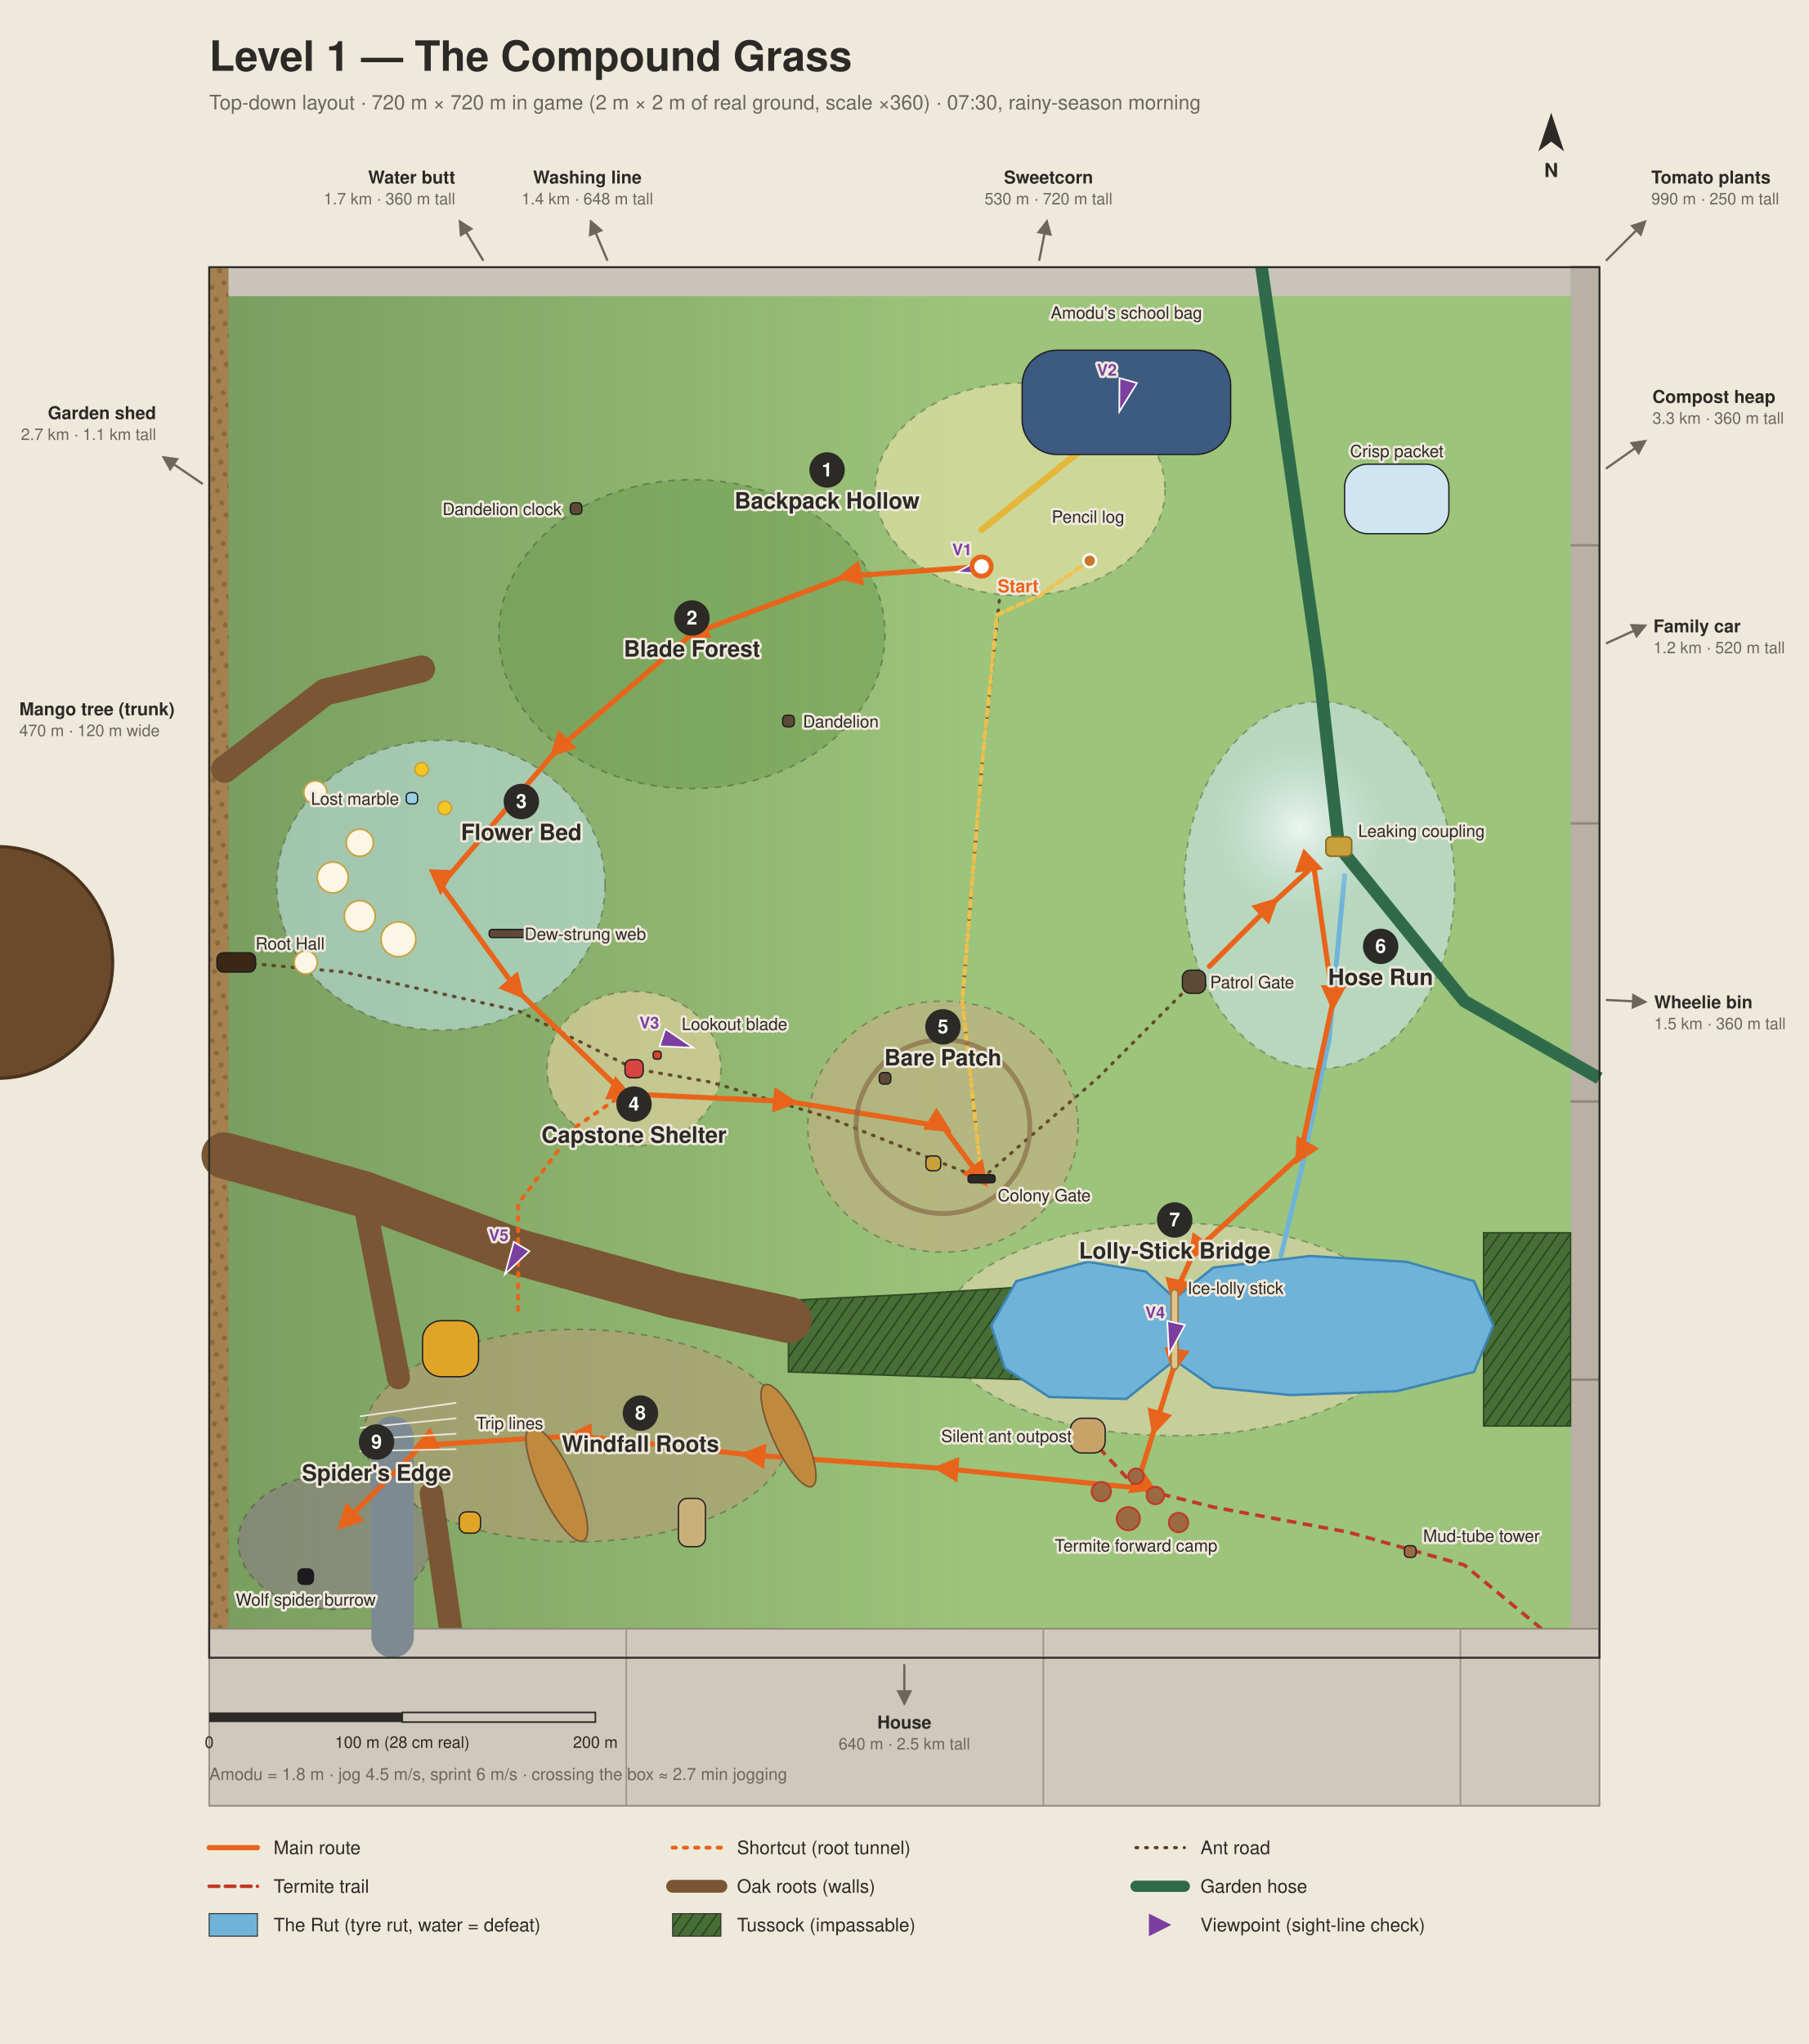
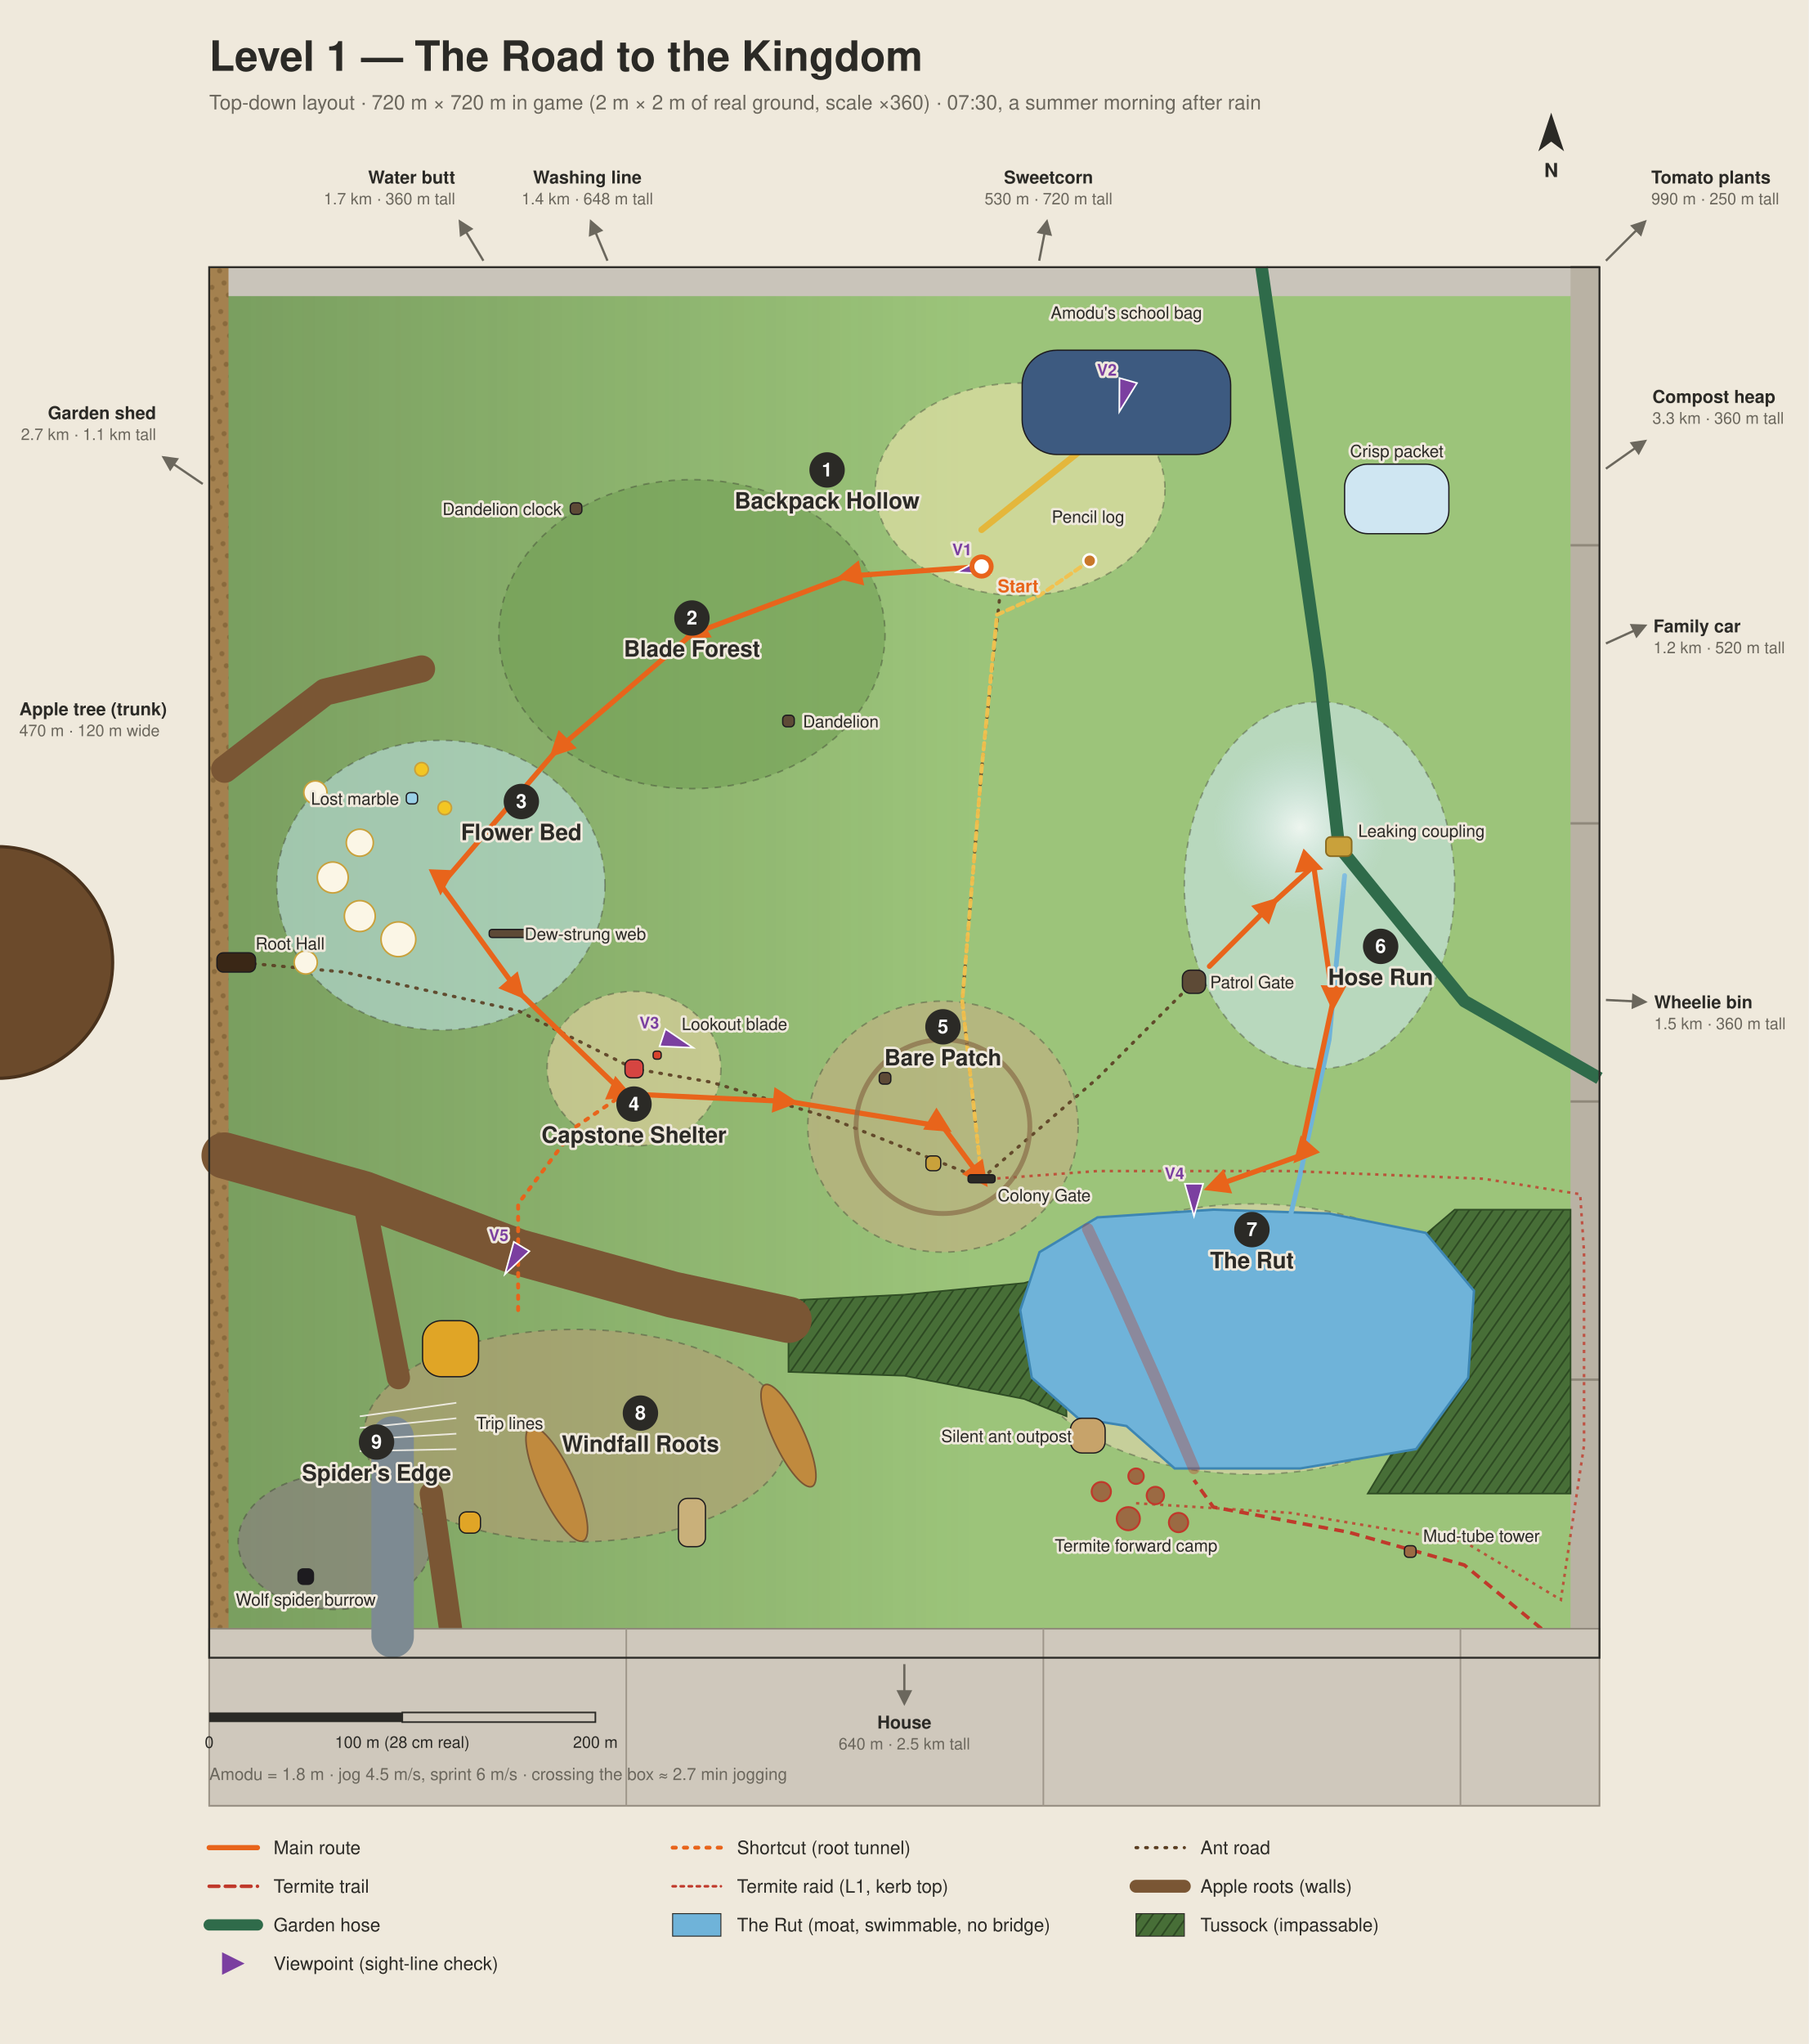
<svg xmlns="http://www.w3.org/2000/svg" viewBox="0 0 1124 1270" width="1124" height="1270" font-family="-apple-system, Helvetica, Arial, sans-serif">
  <defs>
    <marker id="arrow" viewBox="0 0 10 10" refX="6" refY="5" markerWidth="5" markerHeight="5" orient="auto-start-reverse">
      <path d="M0,0 L10,5 L0,10 z" fill="#e8641b" />
    </marker>
    <marker id="sky" viewBox="0 0 10 10" refX="8" refY="5" markerWidth="7" markerHeight="7" orient="auto">
      <path d="M0,0 L10,5 L0,10 z" fill="#6b675d" />
    </marker>
    <pattern id="tuss" width="6" height="6" patternUnits="userSpaceOnUse" patternTransform="rotate(35)">
      <rect width="6" height="6" fill="#476e37" />
      <line x1="0" y1="0" x2="0" y2="6" stroke="#2f4d24" stroke-width="2.2" />
    </pattern>
    <pattern id="litter" width="8" height="8" patternUnits="userSpaceOnUse" patternTransform="rotate(-20)">
      <rect width="8" height="8" fill="#a4814f" />
      <circle cx="3" cy="3" r="1.6" fill="#8a6a3d" />
    </pattern>
    <radialGradient id="mist">
      <stop offset="0" stop-color="#ffffff" stop-opacity="0.75" />
      <stop offset="1" stop-color="#cfe8f3" stop-opacity="0" />
    </radialGradient>
    <linearGradient id="canopy" x1="0" x2="1">
      <stop offset="0" stop-color="#1f3b1a" stop-opacity="0.28" />
      <stop offset="1" stop-color="#1f3b1a" stop-opacity="0" />
    </linearGradient>
  </defs>
  <rect width="1124" height="1270" fill="#efe9dc" />
-   <text x="130.0" y="44.0" text-anchor="start" fill="#2b2a26" style="font-size:26px;font-weight:700;">Level 1 — The Compound Grass</text>
-   <text x="130.0" y="68.0" text-anchor="start" fill="#6b675d" style="font-size:12.5px;font-weight:400;">Top-down layout · 720 m × 720 m in game (2 m × 2 m of real ground, scale ×360) · 07:30, rainy-season morning</text>
+   <text x="130.0" y="44.0" text-anchor="start" fill="#2b2a26" style="font-size:26px;font-weight:700;">Level 1 — The Road to the Kingdom</text>
+   <text x="130.0" y="68.0" text-anchor="start" fill="#6b675d" style="font-size:12.5px;font-weight:400;">Top-down layout · 720 m × 720 m in game (2 m × 2 m of real ground, scale ×360) · 07:30, a summer morning after rain</text>
  <g transform="translate(0,36)">
    <rect x="130.0" y="130.0" width="864.0" height="864.0" fill="#9cc47a" />
    <rect x="130.0" y="130.0" width="475.2" height="864.0" fill="url(#canopy)" />
    <rect x="130.0" y="130.0" width="864.0" height="18.0" fill="#c9c4ba" />
    <rect x="976.0" y="130.0" width="18.0" height="864.0" fill="#b9b2a4" />
    <line x1="976.0" y1="130.0" x2="994.0" y2="130.0" stroke="#8f887a" stroke-width="1.5" />
    <line x1="976.0" y1="302.8" x2="994.0" y2="302.8" stroke="#8f887a" stroke-width="1.5" />
    <line x1="976.0" y1="475.6" x2="994.0" y2="475.6" stroke="#8f887a" stroke-width="1.5" />
    <line x1="976.0" y1="648.4" x2="994.0" y2="648.4" stroke="#8f887a" stroke-width="1.5" />
    <line x1="976.0" y1="821.2" x2="994.0" y2="821.2" stroke="#8f887a" stroke-width="1.5" />
    <rect x="130.0" y="976.0" width="864.0" height="18.0" fill="#b0674a" />
    <rect x="130.0" y="130.0" width="12.0" height="864.0" fill="url(#litter)" />
    <circle cx="-2.0" cy="562.0" r="72.0" fill="#6b4a2b" stroke="#4a321c" stroke-width="2" />
    <ellipse cx="634.0" cy="268.0" rx="90.0" ry="66.0" fill="#f3e7b0" fill-opacity="0.55" stroke="#2b2a26" stroke-opacity="0.35" stroke-dasharray="4 4" />
    <ellipse cx="430.0" cy="358.0" rx="120.0" ry="96.0" fill="#6f9d52" fill-opacity="0.55" stroke="#2b2a26" stroke-opacity="0.35" stroke-dasharray="4 4" />
    <ellipse cx="274.0" cy="514.0" rx="102.0" ry="90.0" fill="#bfe3ea" fill-opacity="0.55" stroke="#2b2a26" stroke-opacity="0.35" stroke-dasharray="4 4" />
    <ellipse cx="394.0" cy="628.0" rx="54.0" ry="48.0" fill="#f0d6a8" fill-opacity="0.55" stroke="#2b2a26" stroke-opacity="0.35" stroke-dasharray="4 4" />
    <ellipse cx="586.0" cy="664.0" rx="84.0" ry="78.0" fill="#c9ad83" fill-opacity="0.55" stroke="#2b2a26" stroke-opacity="0.35" stroke-dasharray="4 4" />
    <ellipse cx="820.0" cy="514.0" rx="84.0" ry="114.0" fill="#cfe8f3" fill-opacity="0.55" stroke="#2b2a26" stroke-opacity="0.35" stroke-dasharray="4 4" />
-     <ellipse cx="730.0" cy="790.0" rx="144.0" ry="66.0" fill="#e9d9b4" fill-opacity="0.55" stroke="#2b2a26" stroke-opacity="0.35" stroke-dasharray="4 4" />
+     <ellipse cx="778.0" cy="796.0" rx="144.0" ry="84.0" fill="#e9d9b4" fill-opacity="0.55" stroke="#2b2a26" stroke-opacity="0.35" stroke-dasharray="4 4" />
    <ellipse cx="358.0" cy="856.0" rx="132.0" ry="66.0" fill="#b89a74" fill-opacity="0.55" stroke="#2b2a26" stroke-opacity="0.35" stroke-dasharray="4 4" />
    <ellipse cx="208.0" cy="922.0" rx="60.0" ry="42.0" fill="#8c7a86" fill-opacity="0.55" stroke="#2b2a26" stroke-opacity="0.35" stroke-dasharray="4 4" />
-     <polygon points="490.0,772.0 562.0,768.4 636.4,763.6 636.4,821.2 562.0,818.8 490.0,816.4" fill="url(#tuss)" stroke="#2f4d24" stroke-width="1" />
-     <polygon points="922.0,730.0 976.0,730.0 976.0,850.0 922.0,850.0" fill="url(#tuss)" stroke="#2f4d24" stroke-width="1" />
-     <polygon points="616.0,787.6 631.6,760.0 676.0,748.0 712.0,754.0 730.0,770.8 754.0,751.6 814.0,744.4 874.0,748.0 916.0,760.0 928.0,787.6 916.0,816.4 868.0,828.4 802.0,830.8 754.0,826.0 730.0,809.2 700.0,833.2 652.0,832.0 624.4,814.0" fill="#6fb3d9" stroke="#3d86b3" stroke-width="1.5" />
+     <polygon points="490.0,772.0 562.0,768.4 636.4,761.2 660.4,754.0 662.8,844.0 636.4,833.2 562.0,818.8 490.0,816.4" fill="url(#tuss)" stroke="#2f4d24" stroke-width="1" />
+     <polygon points="880.0,736.0 904.0,715.6 976.0,715.6 976.0,892.0 850.0,892.0 868.0,862.0 904.0,816.4 907.6,768.4" fill="url(#tuss)" stroke="#2f4d24" stroke-width="1" />
+     <polygon points="646.0,742.0 682.0,720.4 754.0,715.6 826.0,718.0 886.0,730.0 916.0,766.0 912.4,820.0 880.0,864.4 808.0,876.4 730.0,876.4 700.0,850.0 670.0,845.2 641.2,820.0 634.0,778.0" fill="#6fb3d9" stroke="#3d86b3" stroke-width="1.5" />
    <polyline points="835.6,508.0 826.0,610.0 808.0,694.0 796.0,744.4" fill="none" stroke="#6fb3d9" stroke-width="3" stroke-linecap="round" />
    <polyline points="139.6,682.0 226.0,706.0 322.0,742.0 418.0,768.4 490.0,784.0" fill="none" stroke="#7a5634" stroke-width="28.8" stroke-linecap="round" stroke-linejoin="round" />
    <polyline points="226.0,708.4 247.6,820.0" fill="none" stroke="#7a5634" stroke-width="14.4" stroke-linecap="round" stroke-linejoin="round" />
    <polyline points="268.0,892.0 280.0,976.0" fill="none" stroke="#7a5634" stroke-width="14.4" stroke-linecap="round" stroke-linejoin="round" />
    <polyline points="139.6,442.0 202.0,394.0 262.0,379.6" fill="none" stroke="#7a5634" stroke-width="16.8" stroke-linecap="round" stroke-linejoin="round" />
    <circle cx="808.0" cy="478.0" r="54.0" fill="url(#mist)" />
    <polyline points="784.0,130.0 820.0,382.0 832.0,490.0 910.0,586.0 994.0,634.0" fill="none" stroke="#2f6b4a" stroke-width="7.8" stroke-linecap="butt" stroke-linejoin="round" />
    <rect x="824.0" y="484.0" width="16" height="12" rx="3" fill="#c9a13b" stroke="#8a6b1f" />
    <polyline points="676.0,240.4 610.0,293.2" fill="none" stroke="#e4b73b" stroke-width="4" stroke-linecap="round" />
    <polyline points="610.0,696.4 514.0,658.0 442.0,636.4 394.0,628.0 322.0,592.0 214.0,568.0 149.2,562.0" fill="none" stroke="#5a3e22" stroke-width="2" stroke-dasharray="1 5" stroke-linecap="round" opacity="0.9" />
    <polyline points="610.0,696.4 598.0,586.0 610.0,442.0 622.0,328.0" fill="none" stroke="#5a3e22" stroke-width="2" stroke-dasharray="1 5" stroke-linecap="round" opacity="0.9" />
    <polyline points="610.0,696.4 682.0,634.0 742.0,574.0" fill="none" stroke="#5a3e22" stroke-width="2" stroke-dasharray="1 5" stroke-linecap="round" opacity="0.9" />
-     <polyline points="958.0,976.0 910.0,936.4 838.0,916.0 754.0,900.4 706.0,888.4 676.0,856.0" fill="none" stroke="#c0392b" stroke-width="2.2" stroke-dasharray="6 4" />
+     <polyline points="958.0,976.0 910.0,936.4 838.0,916.0 754.0,900.4 742.0,883.6" fill="none" stroke="#c0392b" stroke-width="2.2" stroke-dasharray="6 4" />
+     <polyline points="706.0,898.0 802.0,904.0 910.0,922.0 970.0,958.0 984.4,862.0 984.4,742.0 982.0,706.0 922.0,696.4 802.0,691.6 682.0,691.6 617.2,696.4" fill="none" stroke="#c0392b" stroke-width="1.6" stroke-dasharray="2 3" opacity="0.8" />
+     <polyline points="742.0,876.4 718.0,820.0 694.0,766.0 676.0,727.6" fill="none" stroke="#c0392b" stroke-width="7.2" stroke-linecap="round" opacity="0.35" />
    <circle cx="223.6" cy="487.6" r="8.4" fill="#fbf6e6" stroke="#c9a13b" stroke-width="1" />
    <circle cx="206.8" cy="509.2" r="9.6" fill="#fbf6e6" stroke="#c9a13b" stroke-width="1" />
    <circle cx="223.6" cy="533.2" r="9.6" fill="#fbf6e6" stroke="#c9a13b" stroke-width="1" />
    <circle cx="247.6" cy="547.6" r="10.8" fill="#fbf6e6" stroke="#c9a13b" stroke-width="1" />
    <circle cx="196.0" cy="456.4" r="7.2" fill="#fbf6e6" stroke="#c9a13b" stroke-width="1" />
    <circle cx="190.0" cy="562.0" r="7.2" fill="#fbf6e6" stroke="#c9a13b" stroke-width="1" />
    <circle cx="276.4" cy="466.0" r="4.2" fill="#f3c623" stroke="#c9a13b" stroke-width="1" />
    <circle cx="262.0" cy="442.0" r="4.2" fill="#f3c623" stroke="#c9a13b" stroke-width="1" />
    <rect x="130.0" y="976.0" width="864.0" height="110" fill="#cfc8bc" stroke="#8f877a" stroke-width="1" />
    <line x1="130.0" y1="976.0" x2="130.0" y2="1086.0" stroke="#9e968a" stroke-width="1" />
    <line x1="389.2" y1="976.0" x2="389.2" y2="1086.0" stroke="#9e968a" stroke-width="1" />
    <line x1="648.4" y1="976.0" x2="648.4" y2="1086.0" stroke="#9e968a" stroke-width="1" />
    <line x1="907.6" y1="976.0" x2="907.6" y2="1086.0" stroke="#9e968a" stroke-width="1" />
    <line x1="244.0" y1="857.2" x2="244.0" y2="980.8" stroke="#7d8a92" stroke-width="26.4" stroke-linecap="round" />
    <polyline points="677.2,312.4 646.0,334.0 619.6,346.0 610.0,442.0 598.0,586.0 610.0,696.4" fill="none" stroke="#f2c14e" stroke-width="2.4" stroke-dasharray="4 3" stroke-linecap="round" opacity="0.95" />
    <circle cx="677.2" cy="312.4" r="4.0" fill="#c9782a" stroke="#fff" stroke-width="1.5" />
    <polyline points="610.0,316.0 526.0,322.0 430.0,358.0 346.0,430.0 274.0,514.0 322.0,580.0 388.0,643.6 490.0,648.4 586.0,664.0 610.0,696.4" fill="none" stroke="#e8641b" stroke-width="3.2" stroke-linejoin="round" stroke-linecap="round" marker-end="url(#arrow)" marker-mid="url(#arrow)" />
-     <polyline points="751.6,564.4 790.0,526.0 816.4,502.0 828.4,586.0 808.0,682.0 742.0,742.0 730.0,768.4 730.0,811.6 718.0,850.0 706.0,888.4 586.0,876.4 466.0,868.0 358.0,856.0 262.0,862.0 214.0,910.0" fill="none" stroke="#e8641b" stroke-width="3.2" stroke-linejoin="round" stroke-linecap="round" marker-end="url(#arrow)" marker-mid="url(#arrow)" />
+     <polyline points="751.6,564.4 790.0,526.0 816.4,502.0 828.4,586.0 808.0,682.0 754.0,701.2" fill="none" stroke="#e8641b" stroke-width="3.2" stroke-linejoin="round" stroke-linecap="round" marker-end="url(#arrow)" marker-mid="url(#arrow)" />
    <polyline points="322.0,778.0 322.0,712.0 358.0,664.0 384.4,646.0" fill="none" stroke="#e8641b" stroke-width="2.4" stroke-dasharray="2 5" stroke-linecap="round" />
-     <rect x="727.8" y="765.4" width="4.3" height="49.2" rx="2" fill="#e2c58b" stroke="#9c7b43" />
    <circle cx="586.0" cy="664.0" r="54.0" fill="none" stroke="#8a6d49" stroke-width="3" stroke-opacity="0.7" />
    <line x1="223.6" y1="844.0" x2="283.6" y2="835.6" stroke="#f4f1ea" stroke-width="1" opacity="0.9" />
    <line x1="223.6" y1="851.2" x2="283.6" y2="845.2" stroke="#f4f1ea" stroke-width="1" opacity="0.9" />
    <line x1="223.6" y1="858.4" x2="283.6" y2="854.8" stroke="#f4f1ea" stroke-width="1" opacity="0.9" />
    <line x1="223.6" y1="865.6" x2="283.6" y2="864.4" stroke="#f4f1ea" stroke-width="1" opacity="0.9" />
    <circle cx="684.4" cy="890.8" r="6.0" fill="#9b6a43" stroke="#c0392b" stroke-width="1.2" />
    <circle cx="701.2" cy="907.6" r="7.2" fill="#9b6a43" stroke="#c0392b" stroke-width="1.2" />
    <circle cx="718.0" cy="893.2" r="5.4" fill="#9b6a43" stroke="#c0392b" stroke-width="1.2" />
    <circle cx="732.4" cy="910.0" r="6.0" fill="#9b6a43" stroke="#c0392b" stroke-width="1.2" />
    <circle cx="706.0" cy="881.2" r="4.8" fill="#9b6a43" stroke="#c0392b" stroke-width="1.2" />
    <rect x="635.2" y="181.6" width="129.6" height="64.8" rx="21.6" fill="#3d5a80" stroke="#1d1b1f" stroke-width="0.8" />
    <rect x="486.4" y="408.4" width="7.2" height="7.2" rx="2.4" fill="#5d4a36" stroke="#1d1b1f" stroke-width="0.8" />
    <rect x="354.4" y="276.4" width="7.2" height="7.2" rx="2.4" fill="#5d4a36" stroke="#1d1b1f" stroke-width="0.8" />
    <rect x="835.6" y="252.4" width="64.8" height="43.2" rx="14.4" fill="#cfe6f2" stroke="#1d1b1f" stroke-width="0.8" />
    <rect x="252.5" y="456.5" width="7.0" height="7.0" rx="2.3" fill="#9ad0e6" stroke="#1d1b1f" stroke-width="0.8" />
    <rect x="304.0" y="541.5" width="24.0" height="5.0" rx="1.7" fill="#5d4a36" stroke="#1d1b1f" stroke-width="0.8" />
    <rect x="134.8" y="556.0" width="24.0" height="12.0" rx="4.0" fill="#3a2716" stroke="#1d1b1f" stroke-width="0.8" />
    <rect x="388.4" y="622.4" width="11.3" height="11.3" rx="3.8" fill="#d64541" stroke="#1d1b1f" stroke-width="0.8" />
    <rect x="413.1" y="607.5" width="5.0" height="5.0" rx="1.7" fill="#5d4a36" stroke="#1d1b1f" stroke-width="0.8" />
    <rect x="405.9" y="617.1" width="5.0" height="5.0" rx="1.7" fill="#d8432c" stroke="#1d1b1f" stroke-width="0.8" />
    <rect x="601.6" y="693.9" width="16.8" height="5.0" rx="1.7" fill="#2b2a26" stroke="#1d1b1f" stroke-width="0.8" />
    <rect x="575.4" y="682.2" width="9.2" height="9.2" rx="3.1" fill="#c9a13b" stroke="#1d1b1f" stroke-width="0.8" />
    <rect x="546.4" y="630.4" width="7.2" height="7.2" rx="2.4" fill="#5d4a36" stroke="#1d1b1f" stroke-width="0.8" />
    <rect x="734.8" y="566.8" width="14.4" height="14.4" rx="4.8" fill="#5d4a36" stroke="#1d1b1f" stroke-width="0.8" />
    <rect x="665.2" y="845.2" width="21.6" height="21.6" rx="7.2" fill="#c7a36a" stroke="#1d1b1f" stroke-width="0.8" />
    <rect x="872.8" y="924.4" width="7.2" height="7.2" rx="2.4" fill="#9b6a43" stroke="#1d1b1f" stroke-width="0.8" />
    <rect x="262.6" y="784.6" width="34.8" height="34.8" rx="11.6" fill="#e0a526" stroke="#1d1b1f" stroke-width="0.8" />
    <rect x="421.6" y="895.0" width="16.8" height="30.0" rx="5.6" fill="#c9b07a" stroke="#1d1b1f" stroke-width="0.8" />
    <rect x="285.4" y="903.4" width="13.2" height="13.2" rx="4.4" fill="#e0a526" stroke="#1d1b1f" stroke-width="0.8" />
    <ellipse cx="346.0" cy="886.0" rx="10.8" ry="39.0" fill="#c08a3e" stroke="#7a5634" transform="rotate(-25 346.0 886.0)" />
    <ellipse cx="490.0" cy="856.0" rx="9.6" ry="34.8" fill="#c08a3e" stroke="#7a5634" transform="rotate(-25 490.0 856.0)" />
    <rect x="185.2" y="938.8" width="9.6" height="9.6" rx="3.2" fill="#1d1b1f" stroke="#1d1b1f" stroke-width="0.8" />
    <text x="700.0" y="162.0" text-anchor="middle" fill="#2b2a26" style="font-size:10.5px;font-weight:500;" stroke="#efe9dc" stroke-width="3" paint-order="stroke" stroke-linejoin="round">Amodu's school bag</text>
    <text x="653.6" y="288.8" text-anchor="start" fill="#2b2a26" style="font-size:10.5px;font-weight:500;" stroke="#efe9dc" stroke-width="3" paint-order="stroke" stroke-linejoin="round">Pencil log</text>
    <text x="499.0" y="416.0" text-anchor="start" fill="#2b2a26" style="font-size:10.5px;font-weight:500;" stroke="#efe9dc" stroke-width="3" paint-order="stroke" stroke-linejoin="round">Dandelion</text>
    <text x="349.0" y="284.0" text-anchor="end" fill="#2b2a26" style="font-size:10.5px;font-weight:500;" stroke="#efe9dc" stroke-width="3" paint-order="stroke" stroke-linejoin="round">Dandelion clock</text>
    <text x="868.0" y="248.0" text-anchor="middle" fill="#2b2a26" style="font-size:10.5px;font-weight:500;" stroke="#efe9dc" stroke-width="3" paint-order="stroke" stroke-linejoin="round">Crisp packet</text>
    <text x="248.0" y="464.0" text-anchor="end" fill="#2b2a26" style="font-size:10.5px;font-weight:500;" stroke="#efe9dc" stroke-width="3" paint-order="stroke" stroke-linejoin="round">Lost marble</text>
    <text x="326.0" y="548.0" text-anchor="start" fill="#2b2a26" style="font-size:10.5px;font-weight:500;" stroke="#efe9dc" stroke-width="3" paint-order="stroke" stroke-linejoin="round">Dew-strung web</text>
    <text x="158.8" y="554.0" text-anchor="start" fill="#2b2a26" style="font-size:10.5px;font-weight:500;" stroke="#efe9dc" stroke-width="3" paint-order="stroke" stroke-linejoin="round">Root Hall</text>
    <text x="423.6" y="604.0" text-anchor="start" fill="#2b2a26" style="font-size:10.5px;font-weight:500;" stroke="#efe9dc" stroke-width="3" paint-order="stroke" stroke-linejoin="round">Lookout blade</text>
    <text x="620.0" y="710.4" text-anchor="start" fill="#2b2a26" style="font-size:10.5px;font-weight:500;" stroke="#efe9dc" stroke-width="3" paint-order="stroke" stroke-linejoin="round">Colony Gate</text>
    <text x="752.0" y="578.0" text-anchor="start" fill="#2b2a26" style="font-size:10.5px;font-weight:500;" stroke="#efe9dc" stroke-width="3" paint-order="stroke" stroke-linejoin="round">Patrol Gate</text>
    <text x="844.0" y="484.0" text-anchor="start" fill="#2b2a26" style="font-size:10.5px;font-weight:500;" stroke="#efe9dc" stroke-width="3" paint-order="stroke" stroke-linejoin="round">Leaking coupling</text>
-     <text x="738.0" y="768.0" text-anchor="start" fill="#2b2a26" style="font-size:10.5px;font-weight:500;" stroke="#efe9dc" stroke-width="3" paint-order="stroke" stroke-linejoin="round">Ice-lolly stick</text>
    <text x="666.0" y="860.0" text-anchor="end" fill="#2b2a26" style="font-size:10.5px;font-weight:500;" stroke="#efe9dc" stroke-width="3" paint-order="stroke" stroke-linejoin="round">Silent ant outpost</text>
    <text x="706.0" y="928.0" text-anchor="middle" fill="#2b2a26" style="font-size:10.5px;font-weight:500;" stroke="#efe9dc" stroke-width="3" paint-order="stroke" stroke-linejoin="round">Termite forward camp</text>
    <text x="884.4" y="922.0" text-anchor="start" fill="#2b2a26" style="font-size:10.5px;font-weight:500;" stroke="#efe9dc" stroke-width="3" paint-order="stroke" stroke-linejoin="round">Mud-tube tower</text>
    <text x="190.0" y="961.6" text-anchor="middle" fill="#2b2a26" style="font-size:10.5px;font-weight:500;" stroke="#efe9dc" stroke-width="3" paint-order="stroke" stroke-linejoin="round">Wolf spider burrow</text>
    <text x="296.0" y="852.0" text-anchor="start" fill="#2b2a26" style="font-size:10.5px;font-weight:500;" stroke="#efe9dc" stroke-width="3" paint-order="stroke" stroke-linejoin="round">Trip lines</text>
    <circle cx="514.0" cy="256.0" r="11" fill="#2b2a26" />
    <text x="514.0" y="260.0" text-anchor="middle" fill="#fff" style="font-size:12px;font-weight:700;">1</text>
    <text x="514.0" y="280.0" text-anchor="middle" fill="#2b2a26" style="font-size:14px;font-weight:700;" stroke="#efe9dc" stroke-width="3" paint-order="stroke" stroke-linejoin="round">Backpack Hollow</text>
    <circle cx="430.0" cy="348.0" r="11" fill="#2b2a26" />
    <text x="430.0" y="352.0" text-anchor="middle" fill="#fff" style="font-size:12px;font-weight:700;">2</text>
    <text x="430.0" y="372.0" text-anchor="middle" fill="#2b2a26" style="font-size:14px;font-weight:700;" stroke="#efe9dc" stroke-width="3" paint-order="stroke" stroke-linejoin="round">Blade Forest</text>
    <circle cx="324.0" cy="462.0" r="11" fill="#2b2a26" />
    <text x="324.0" y="466.0" text-anchor="middle" fill="#fff" style="font-size:12px;font-weight:700;">3</text>
    <text x="324.0" y="486.0" text-anchor="middle" fill="#2b2a26" style="font-size:14px;font-weight:700;" stroke="#efe9dc" stroke-width="3" paint-order="stroke" stroke-linejoin="round">Flower Bed</text>
    <circle cx="394.0" cy="650.0" r="11" fill="#2b2a26" />
    <text x="394.0" y="654.0" text-anchor="middle" fill="#fff" style="font-size:12px;font-weight:700;">4</text>
    <text x="394.0" y="674.0" text-anchor="middle" fill="#2b2a26" style="font-size:14px;font-weight:700;" stroke="#efe9dc" stroke-width="3" paint-order="stroke" stroke-linejoin="round">Capstone Shelter</text>
    <circle cx="586.0" cy="602.0" r="11" fill="#2b2a26" />
    <text x="586.0" y="606.0" text-anchor="middle" fill="#fff" style="font-size:12px;font-weight:700;">5</text>
    <text x="586.0" y="626.0" text-anchor="middle" fill="#2b2a26" style="font-size:14px;font-weight:700;" stroke="#efe9dc" stroke-width="3" paint-order="stroke" stroke-linejoin="round">Bare Patch</text>
    <circle cx="858.0" cy="552.0" r="11" fill="#2b2a26" />
    <text x="858.0" y="556.0" text-anchor="middle" fill="#fff" style="font-size:12px;font-weight:700;">6</text>
    <text x="858.0" y="576.0" text-anchor="middle" fill="#2b2a26" style="font-size:14px;font-weight:700;" stroke="#efe9dc" stroke-width="3" paint-order="stroke" stroke-linejoin="round">Hose Run</text>
-     <circle cx="730.0" cy="722.0" r="11" fill="#2b2a26" />
-     <text x="730.0" y="726.0" text-anchor="middle" fill="#fff" style="font-size:12px;font-weight:700;">7</text>
-     <text x="730.0" y="746.0" text-anchor="middle" fill="#2b2a26" style="font-size:14px;font-weight:700;" stroke="#efe9dc" stroke-width="3" paint-order="stroke" stroke-linejoin="round">Lolly-Stick Bridge</text>
+     <circle cx="778.0" cy="728.0" r="11" fill="#2b2a26" />
+     <text x="778.0" y="732.0" text-anchor="middle" fill="#fff" style="font-size:12px;font-weight:700;">7</text>
+     <text x="778.0" y="752.0" text-anchor="middle" fill="#2b2a26" style="font-size:14px;font-weight:700;" stroke="#efe9dc" stroke-width="3" paint-order="stroke" stroke-linejoin="round">The Rut</text>
    <circle cx="398.0" cy="842.0" r="11" fill="#2b2a26" />
    <text x="398.0" y="846.0" text-anchor="middle" fill="#fff" style="font-size:12px;font-weight:700;">8</text>
    <text x="398.0" y="866.0" text-anchor="middle" fill="#2b2a26" style="font-size:14px;font-weight:700;" stroke="#efe9dc" stroke-width="3" paint-order="stroke" stroke-linejoin="round">Windfall Roots</text>
    <circle cx="234.0" cy="860.0" r="11" fill="#2b2a26" />
    <text x="234.0" y="864.0" text-anchor="middle" fill="#fff" style="font-size:12px;font-weight:700;">9</text>
    <text x="234.0" y="884.0" text-anchor="middle" fill="#2b2a26" style="font-size:14px;font-weight:700;" stroke="#efe9dc" stroke-width="3" paint-order="stroke" stroke-linejoin="round">Spider's Edge</text>
    <polygon points="594.4,319.6 612.7,309.6 615.3,320.6" fill="#7b3fa0" stroke="#fff" stroke-width="1" />
    <text x="604.0" y="309.0" text-anchor="end" fill="#7b3fa0" style="font-size:10px;font-weight:700;" stroke="#efe9dc" stroke-width="3" paint-order="stroke" stroke-linejoin="round">V1</text>
    <polygon points="695.6,219.8 695.7,198.9 706.6,202.0" fill="#7b3fa0" stroke="#fff" stroke-width="1" />
    <text x="694.0" y="197.4" text-anchor="end" fill="#7b3fa0" style="font-size:10px;font-weight:700;" stroke="#efe9dc" stroke-width="3" paint-order="stroke" stroke-linejoin="round">V2</text>
    <polygon points="430.8,615.0 409.9,614.1 413.5,603.3" fill="#7b3fa0" stroke="#fff" stroke-width="1" />
    <text x="409.6" y="603.0" text-anchor="end" fill="#7b3fa0" style="font-size:10px;font-weight:700;" stroke="#efe9dc" stroke-width="3" paint-order="stroke" stroke-linejoin="round">V3</text>
-     <polygon points="726.5,805.6 725.4,784.8 736.4,787.2" fill="#7b3fa0" stroke="#fff" stroke-width="1" />
-     <text x="724.0" y="783.0" text-anchor="end" fill="#7b3fa0" style="font-size:10px;font-weight:700;" stroke="#efe9dc" stroke-width="3" paint-order="stroke" stroke-linejoin="round">V4</text>
+     <polygon points="742.0,719.6 736.3,699.5 747.7,699.5" fill="#7b3fa0" stroke="#fff" stroke-width="1" />
+     <text x="736.0" y="696.6" text-anchor="end" fill="#7b3fa0" style="font-size:10px;font-weight:700;" stroke="#efe9dc" stroke-width="3" paint-order="stroke" stroke-linejoin="round">V4</text>
    <polygon points="313.8,755.7 319.3,735.6 329.0,741.4" fill="#7b3fa0" stroke="#fff" stroke-width="1" />
    <text x="316.0" y="735.0" text-anchor="end" fill="#7b3fa0" style="font-size:10px;font-weight:700;" stroke="#efe9dc" stroke-width="3" paint-order="stroke" stroke-linejoin="round">V5</text>
    <circle cx="610.0" cy="316.0" r="6" fill="#fff" stroke="#e8641b" stroke-width="3" />
    <text x="620.0" y="332.0" text-anchor="start" fill="#e8641b" style="font-size:11px;font-weight:700;" stroke="#efe9dc" stroke-width="3" paint-order="stroke" stroke-linejoin="round">Start</text>
-     <text x="12.0" y="408.4" text-anchor="start" fill="#2b2a26" style="font-size:11px;font-weight:700;">Mango tree (trunk)</text>
+     <text x="12.0" y="408.4" text-anchor="start" fill="#2b2a26" style="font-size:11px;font-weight:700;">Apple tree (trunk)</text>
    <text x="12.0" y="421.4" text-anchor="start" fill="#6b675d" style="font-size:10px;font-weight:400;">470 m · 120 m wide</text>
    <line x1="562.0" y1="998.0" x2="562.0" y2="1022.0" stroke="#6b675d" stroke-width="1.4" marker-end="url(#sky)" />
    <text x="562.0" y="1038.0" text-anchor="middle" fill="#2b2a26" style="font-size:11px;font-weight:700;">House</text>
    <text x="562.0" y="1051.0" text-anchor="middle" fill="#6b675d" style="font-size:10px;font-weight:400;">640 m · 2.5 km tall</text>
    <line x1="126.0" y1="264.7" x2="102.0" y2="248.4" stroke="#6b675d" stroke-width="1.4" marker-end="url(#sky)" />
    <text x="97.0" y="224.4" text-anchor="end" fill="#2b2a26" style="font-size:11px;font-weight:700;">Garden shed</text>
    <text x="97.0" y="237.4" text-anchor="end" fill="#6b675d" style="font-size:10px;font-weight:400;">2.7 km · 1.1 km tall</text>
    <line x1="300.4" y1="126.0" x2="286.0" y2="102.0" stroke="#6b675d" stroke-width="1.4" marker-end="url(#sky)" />
    <text x="282.9" y="78.0" text-anchor="end" fill="#2b2a26" style="font-size:11px;font-weight:700;">Water butt</text>
    <text x="282.9" y="91.0" text-anchor="end" fill="#6b675d" style="font-size:10px;font-weight:400;">1.7 km · 360 m tall</text>
    <line x1="377.5" y1="126.0" x2="367.4" y2="102.0" stroke="#6b675d" stroke-width="1.4" marker-end="url(#sky)" />
    <text x="365.0" y="78.0" text-anchor="middle" fill="#2b2a26" style="font-size:11px;font-weight:700;">Washing line</text>
    <text x="365.0" y="91.0" text-anchor="middle" fill="#6b675d" style="font-size:10px;font-weight:400;">1.4 km · 648 m tall</text>
    <line x1="998.0" y1="363.8" x2="1022.0" y2="352.9" stroke="#6b675d" stroke-width="1.4" marker-end="url(#sky)" />
    <text x="1027.5" y="356.9" text-anchor="start" fill="#2b2a26" style="font-size:11px;font-weight:700;">Family car</text>
    <text x="1027.5" y="369.9" text-anchor="start" fill="#6b675d" style="font-size:10px;font-weight:400;">1.2 km · 520 m tall</text>
    <line x1="998.0" y1="585.3" x2="1022.0" y2="586.5" stroke="#6b675d" stroke-width="1.4" marker-end="url(#sky)" />
    <text x="1028.0" y="590.5" text-anchor="start" fill="#2b2a26" style="font-size:11px;font-weight:700;">Wheelie bin</text>
    <text x="1028.0" y="603.5" text-anchor="start" fill="#6b675d" style="font-size:10px;font-weight:400;">1.5 km · 360 m tall</text>
    <line x1="645.8" y1="126.0" x2="650.5" y2="102.0" stroke="#6b675d" stroke-width="1.4" marker-end="url(#sky)" />
    <text x="651.6" y="78.0" text-anchor="middle" fill="#2b2a26" style="font-size:11px;font-weight:700;">Sweetcorn</text>
    <text x="651.6" y="91.0" text-anchor="middle" fill="#6b675d" style="font-size:10px;font-weight:400;">530 m · 720 m tall</text>
    <line x1="998.0" y1="126.0" x2="1022.0" y2="102.0" stroke="#6b675d" stroke-width="1.4" marker-end="url(#sky)" />
    <text x="1026.2" y="78.0" text-anchor="start" fill="#2b2a26" style="font-size:11px;font-weight:700;">Tomato plants</text>
    <text x="1026.2" y="91.0" text-anchor="start" fill="#6b675d" style="font-size:10px;font-weight:400;">990 m · 250 m tall</text>
    <line x1="998.0" y1="255.2" x2="1022.0" y2="238.3" stroke="#6b675d" stroke-width="1.4" marker-end="url(#sky)" />
    <text x="1026.9" y="214.3" text-anchor="start" fill="#2b2a26" style="font-size:11px;font-weight:700;">Compost heap</text>
    <text x="1026.9" y="227.3" text-anchor="start" fill="#6b675d" style="font-size:10px;font-weight:400;">3.3 km · 360 m tall</text>
    <rect x="130.0" y="130.0" width="864.0" height="864.0" fill="none" stroke="#2b2a26" stroke-width="1.2" />
    <polygon points="964.0,34 956.0,58 964.0,52 972.0,58" fill="#2b2a26" />
    <text x="964.0" y="74.0" text-anchor="middle" fill="#2b2a26" style="font-size:12px;font-weight:700;">N</text>
    <rect x="130.0" y="1028.0" width="120.0" height="6" fill="#2b2a26" />
    <rect x="250.0" y="1028.0" width="120.0" height="6" fill="none" stroke="#2b2a26" />
    <text x="130.0" y="1050.0" text-anchor="middle" fill="#2b2a26" style="font-size:10px;font-weight:400;">0</text>
    <text x="250.0" y="1050.0" text-anchor="middle" fill="#2b2a26" style="font-size:10px;font-weight:400;">100 m (28 cm real)</text>
    <text x="370.0" y="1050.0" text-anchor="middle" fill="#2b2a26" style="font-size:10px;font-weight:400;">200 m</text>
    <text x="130.0" y="1070.0" text-anchor="start" fill="#6b675d" style="font-size:10.5px;font-weight:400;">Amodu = 1.8 m · jog 4.5 m/s, sprint 6 m/s · crossing the box ≈ 2.7 min jogging</text>
    <line x1="130.0" y1="1112.0" x2="160.0" y2="1112.0" stroke="#e8641b" stroke-width="3.2" stroke-linecap="round" />
    <text x="170.0" y="1116.0" text-anchor="start" fill="#2b2a26" style="font-size:11.5px;font-weight:400;">Main route</text>
    <line x1="418.0" y1="1112.0" x2="448.0" y2="1112.0" stroke="#e8641b" stroke-width="2.4" stroke-linecap="round" stroke-dasharray="2 5" />
    <text x="458.0" y="1116.0" text-anchor="start" fill="#2b2a26" style="font-size:11.5px;font-weight:400;">Shortcut (root tunnel)</text>
    <line x1="706.0" y1="1112.0" x2="736.0" y2="1112.0" stroke="#5a3e22" stroke-width="2" stroke-linecap="round" stroke-dasharray="1 5" />
    <text x="746.0" y="1116.0" text-anchor="start" fill="#2b2a26" style="font-size:11.5px;font-weight:400;">Ant road</text>
    <line x1="130.0" y1="1136.0" x2="160.0" y2="1136.0" stroke="#c0392b" stroke-width="2.2" stroke-linecap="round" stroke-dasharray="6 4" />
    <text x="170.0" y="1140.0" text-anchor="start" fill="#2b2a26" style="font-size:11.5px;font-weight:400;">Termite trail</text>
-     <line x1="418.0" y1="1136.0" x2="448.0" y2="1136.0" stroke="#7a5634" stroke-width="8" stroke-linecap="round" />
-     <text x="458.0" y="1140.0" text-anchor="start" fill="#2b2a26" style="font-size:11.5px;font-weight:400;">Oak roots (walls)</text>
-     <line x1="706.0" y1="1136.0" x2="736.0" y2="1136.0" stroke="#2f6b4a" stroke-width="7" stroke-linecap="round" />
-     <text x="746.0" y="1140.0" text-anchor="start" fill="#2b2a26" style="font-size:11.5px;font-weight:400;">Garden hose</text>
-     <rect x="130.0" y="1153.0" width="30" height="14" fill="#6fb3d9" stroke="#2b2a26" stroke-width="0.6" />
-     <text x="170.0" y="1164.0" text-anchor="start" fill="#2b2a26" style="font-size:11.5px;font-weight:400;">The Rut (tyre rut, water = defeat)</text>
-     <rect x="418.0" y="1153.0" width="30" height="14" fill="url(#tuss)" stroke="#2b2a26" stroke-width="0.6" />
-     <text x="458.0" y="1164.0" text-anchor="start" fill="#2b2a26" style="font-size:11.5px;font-weight:400;">Tussock (impassable)</text>
-     <polygon points="728.0,1160.0 714.0,1153.0 714.0,1167.0" fill="#7b3fa0" />
-     <text x="746.0" y="1164.0" text-anchor="start" fill="#2b2a26" style="font-size:11.5px;font-weight:400;">Viewpoint (sight-line check)</text>
+     <line x1="418.0" y1="1136.0" x2="448.0" y2="1136.0" stroke="#c0392b" stroke-width="1.6" stroke-linecap="round" stroke-dasharray="2 3" />
+     <text x="458.0" y="1140.0" text-anchor="start" fill="#2b2a26" style="font-size:11.5px;font-weight:400;">Termite raid (L1, kerb top)</text>
+     <line x1="706.0" y1="1136.0" x2="736.0" y2="1136.0" stroke="#7a5634" stroke-width="8" stroke-linecap="round" />
+     <text x="746.0" y="1140.0" text-anchor="start" fill="#2b2a26" style="font-size:11.5px;font-weight:400;">Apple roots (walls)</text>
+     <line x1="130.0" y1="1160.0" x2="160.0" y2="1160.0" stroke="#2f6b4a" stroke-width="7" stroke-linecap="round" />
+     <text x="170.0" y="1164.0" text-anchor="start" fill="#2b2a26" style="font-size:11.5px;font-weight:400;">Garden hose</text>
+     <rect x="418.0" y="1153.0" width="30" height="14" fill="#6fb3d9" stroke="#2b2a26" stroke-width="0.6" />
+     <text x="458.0" y="1164.0" text-anchor="start" fill="#2b2a26" style="font-size:11.5px;font-weight:400;">The Rut (moat, swimmable, no bridge)</text>
+     <rect x="706.0" y="1153.0" width="30" height="14" fill="url(#tuss)" stroke="#2b2a26" stroke-width="0.6" />
+     <text x="746.0" y="1164.0" text-anchor="start" fill="#2b2a26" style="font-size:11.5px;font-weight:400;">Tussock (impassable)</text>
+     <polygon points="152.0,1184.0 138.0,1177.0 138.0,1191.0" fill="#7b3fa0" />
+     <text x="170.0" y="1188.0" text-anchor="start" fill="#2b2a26" style="font-size:11.5px;font-weight:400;">Viewpoint (sight-line check)</text>
  </g>
</svg>
